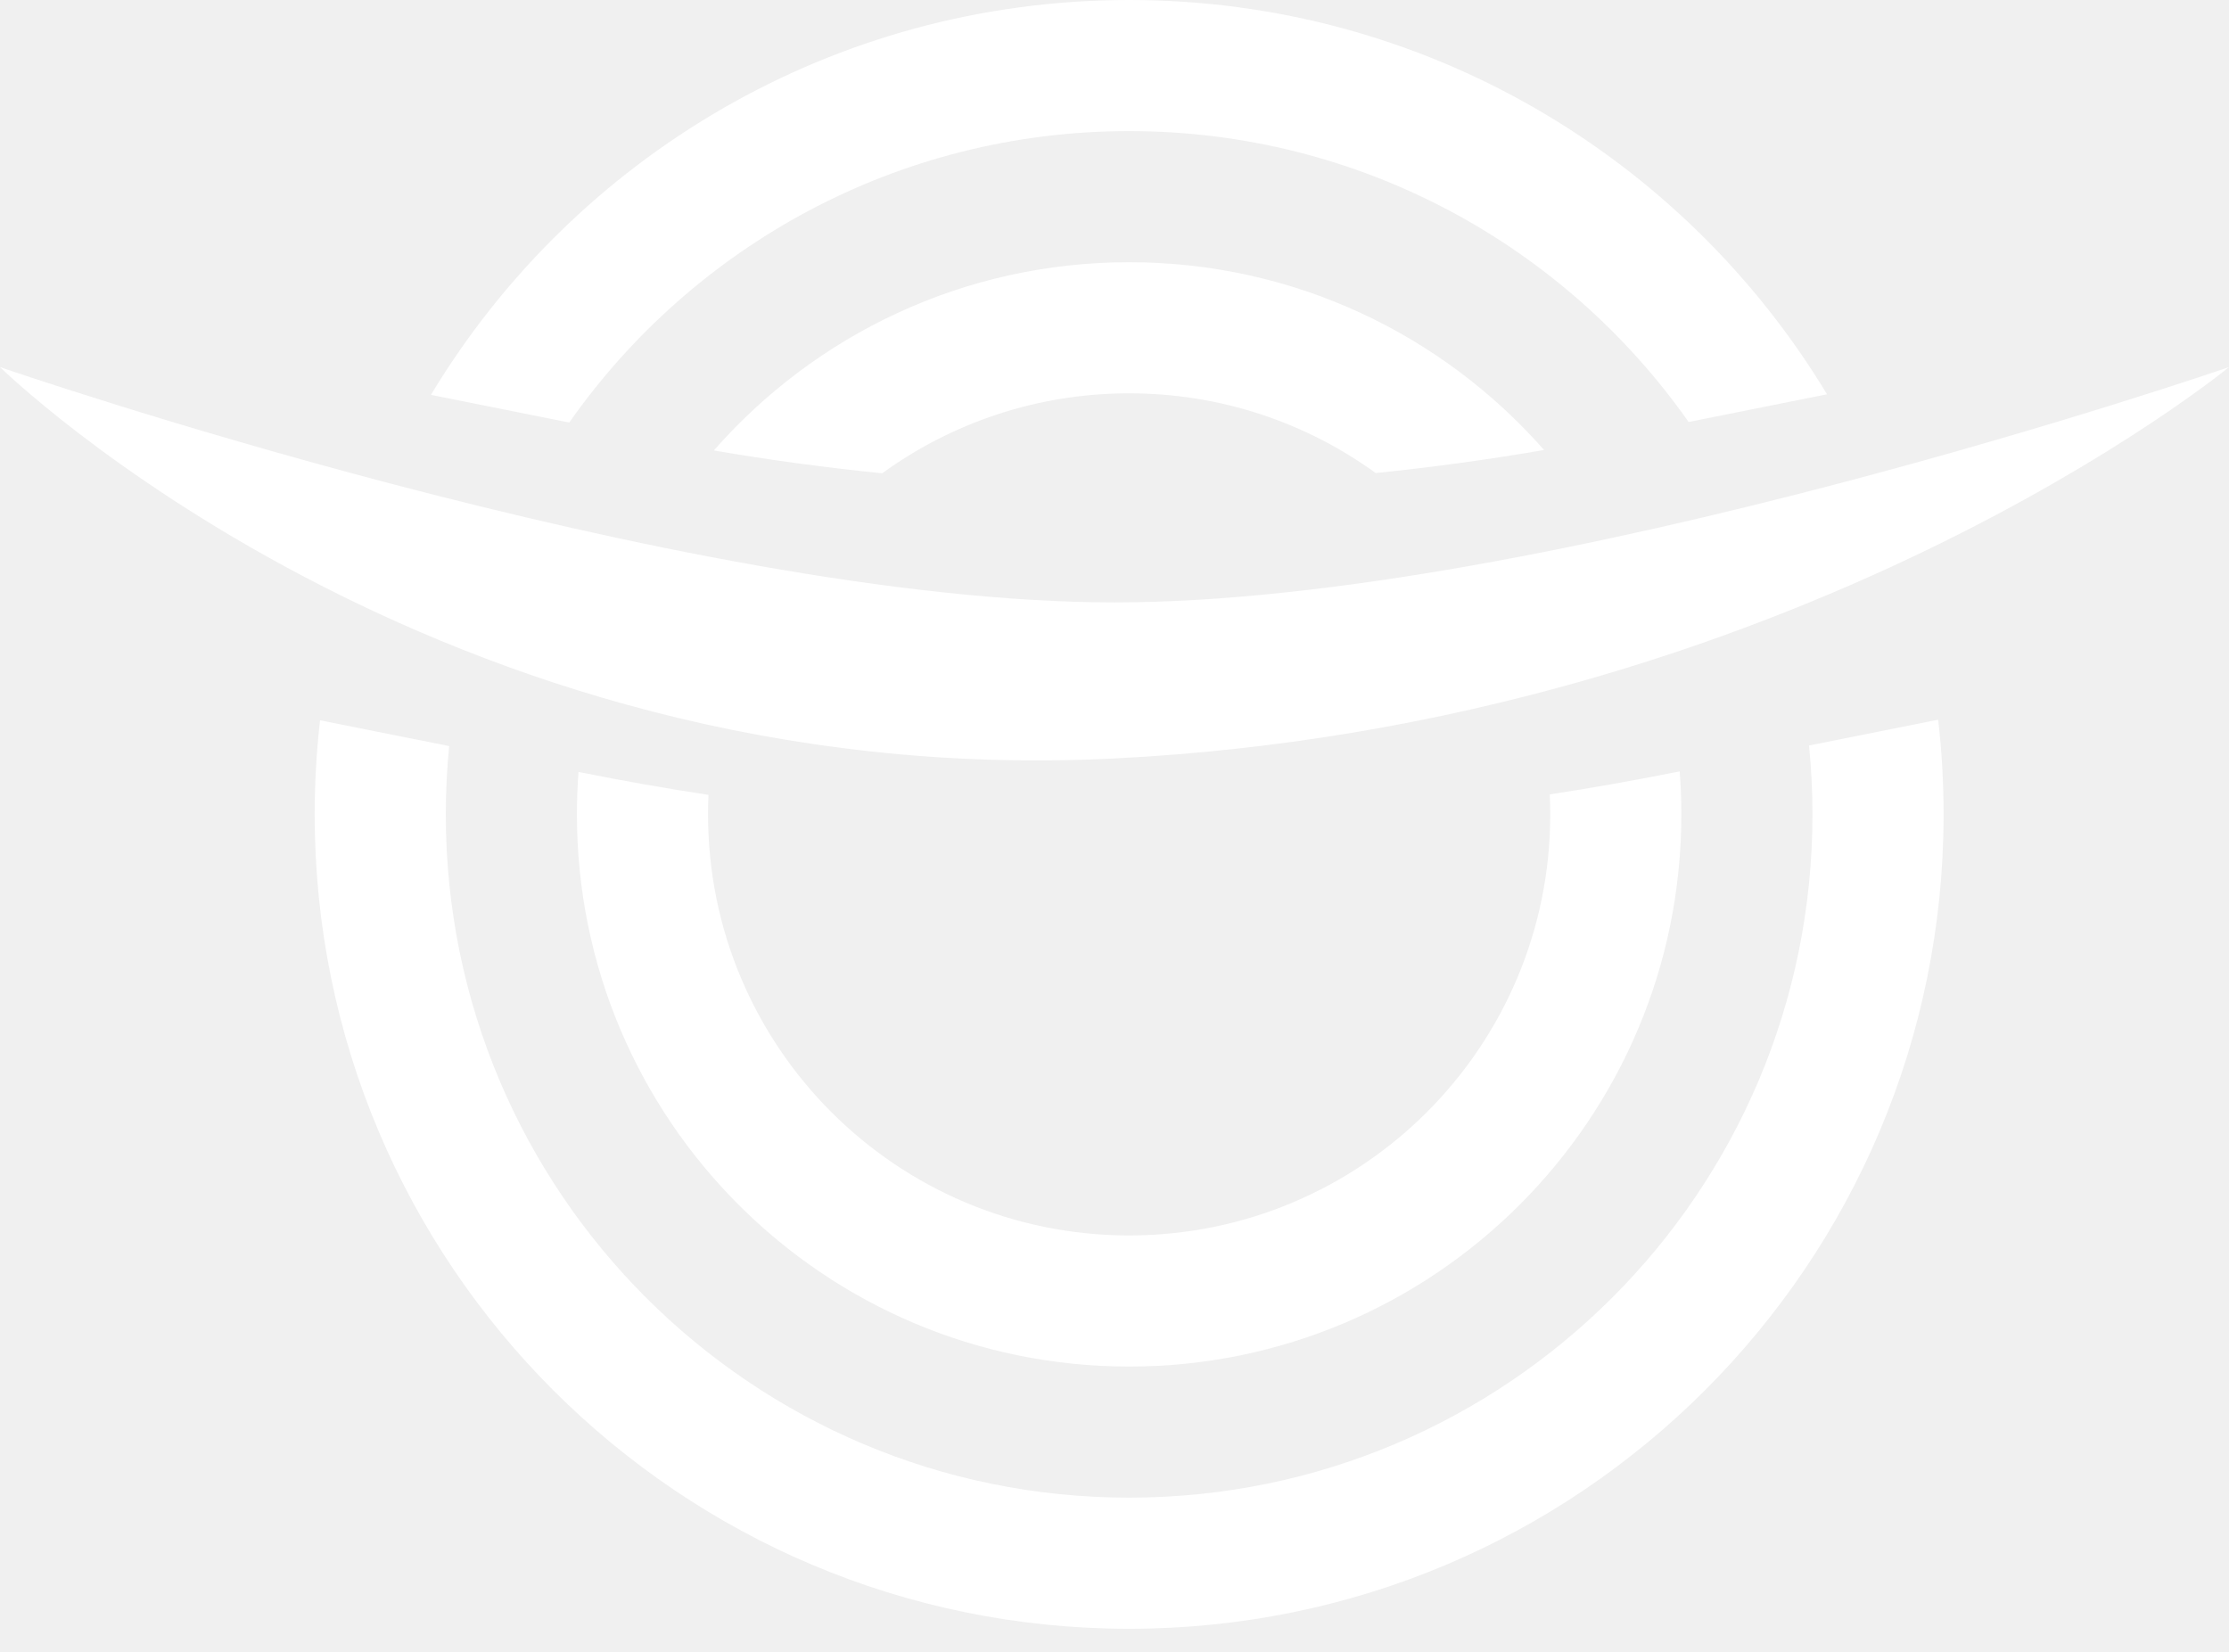
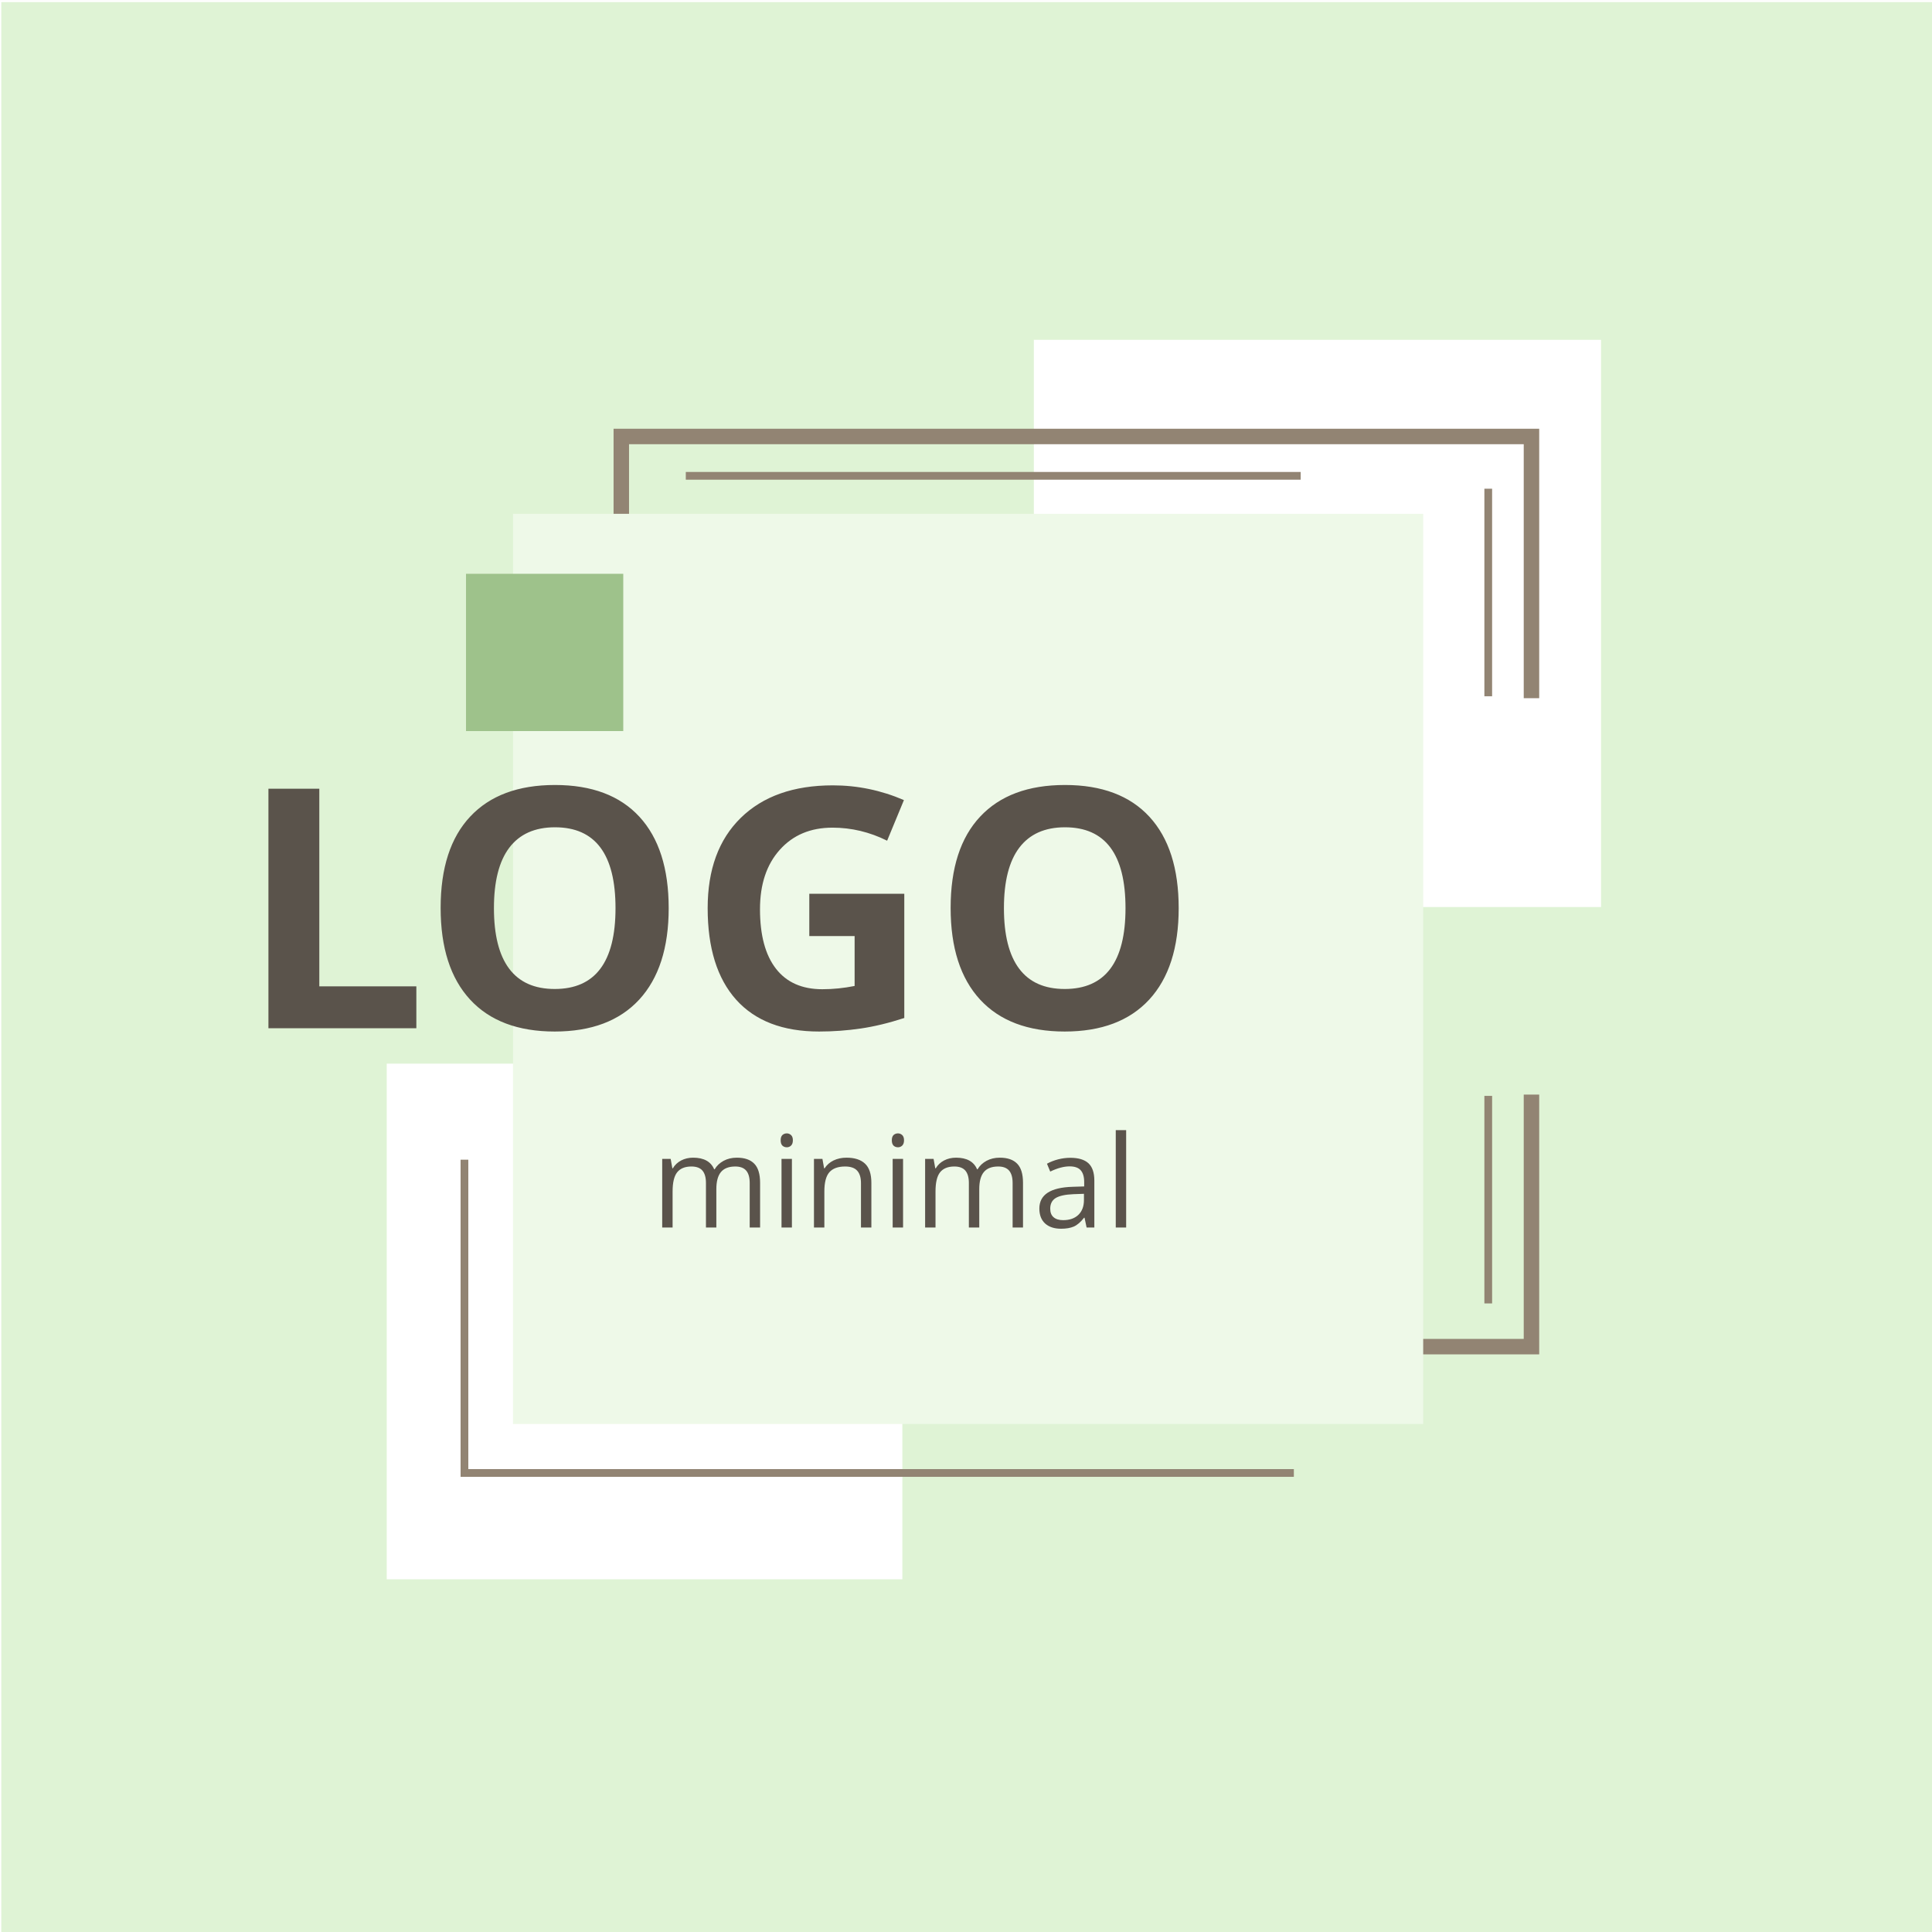
- <svg xmlns="http://www.w3.org/2000/svg" width="85" height="63" viewBox="0 0 85 63" fill="none">
-   <path fill-rule="evenodd" clip-rule="evenodd" d="M27.017 30.314C27.006 30.56 27 30.808 27 31.058C27 39.927 34.189 47.116 43.058 47.116C51.927 47.116 59.116 39.927 59.116 31.058C59.116 30.803 59.11 30.549 59.098 30.296C60.699 30.051 62.295 29.77 63.886 29.451L64.053 29.418C64.095 29.959 64.116 30.506 64.116 31.058C64.116 42.688 54.688 52.116 43.058 52.116C31.428 52.116 22 42.688 22 31.058C22 30.514 22.021 29.975 22.061 29.441L22.114 29.451C23.743 29.777 25.378 30.065 27.017 30.314ZM52.461 18.04C49.818 16.127 46.57 15 43.058 15C39.54 15 36.286 16.131 33.641 18.05C31.494 17.834 29.353 17.544 27.221 17.179C31.081 12.778 36.745 10 43.058 10C49.363 10 55.021 12.771 58.88 17.161C56.749 17.529 54.608 17.821 52.461 18.04ZM68.985 28.432C69.072 29.295 69.116 30.172 69.116 31.058C69.116 45.45 57.45 57.116 43.058 57.116C28.667 57.116 17 45.45 17 31.058C17 30.179 17.044 29.311 17.128 28.454L12.205 27.47C12.07 28.647 12 29.844 12 31.058C12 48.211 25.905 62.116 43.058 62.116C60.211 62.116 74.116 48.211 74.116 31.058C74.116 29.837 74.046 28.632 73.909 27.447L68.985 28.432ZM69.671 15.037L64.393 16.093C59.678 9.384 51.88 5 43.058 5C34.227 5 26.422 9.393 21.709 16.113L16.433 15.058C21.867 6.035 31.758 0 43.058 0C54.35 0 64.234 6.026 69.671 15.037Z" fill="white" />
-   <mask id="path-2-inside-1" fill="white">
-     <path d="M42.5 28.925C16.546 30.231 0 14 0 14C0 14 26 22.974 42.5 22.974C59 22.974 85 14 85 14C85 14 68.454 27.619 42.5 28.925Z" />
-   </mask>
-   <path d="M0 14L5.873 -3.015L-12.605 26.849L0 14ZM42.5 28.925L41.595 10.948L42.5 28.925ZM85 14L96.439 27.898L79.127 -3.015L85 14ZM0 14C-12.605 26.849 -12.6 26.855 -12.595 26.86C-12.593 26.862 -12.587 26.867 -12.584 26.871C-12.576 26.878 -12.569 26.885 -12.56 26.893C-12.544 26.909 -12.527 26.925 -12.509 26.943C-12.473 26.978 -12.432 27.017 -12.387 27.061C-12.297 27.147 -12.189 27.248 -12.064 27.365C-11.814 27.597 -11.495 27.887 -11.107 28.227C-10.333 28.906 -9.282 29.787 -7.966 30.797C-5.346 32.807 -1.615 35.375 3.117 37.872C12.559 42.854 26.401 47.758 43.405 46.903L41.595 10.948C32.645 11.398 25.237 8.839 19.917 6.033C17.268 4.635 15.241 3.227 13.948 2.235C13.307 1.743 12.863 1.366 12.631 1.162C12.515 1.061 12.454 1.004 12.448 0.999C12.446 0.997 12.458 1.008 12.484 1.033C12.497 1.045 12.513 1.061 12.533 1.081C12.544 1.09 12.555 1.101 12.566 1.113C12.572 1.119 12.579 1.125 12.585 1.131C12.588 1.134 12.593 1.139 12.595 1.141C12.6 1.145 12.605 1.15 0 14ZM43.405 46.903C59.328 46.101 72.316 41.53 81.317 37.178C85.834 34.995 89.418 32.833 91.955 31.151C93.227 30.308 94.245 29.579 94.995 29.02C95.37 28.741 95.679 28.503 95.92 28.314C96.041 28.219 96.144 28.137 96.231 28.067C96.274 28.032 96.313 28 96.348 27.972C96.365 27.958 96.382 27.945 96.397 27.932C96.404 27.926 96.412 27.92 96.419 27.914C96.422 27.911 96.428 27.907 96.429 27.906C96.434 27.902 96.439 27.898 85 14C73.561 0.102 73.566 0.099 73.57 0.095C73.572 0.093 73.576 0.089 73.579 0.087C73.586 0.082 73.591 0.077 73.597 0.073C73.608 0.063 73.618 0.055 73.628 0.047C73.647 0.032 73.661 0.02 73.673 0.011C73.695 -0.007 73.703 -0.013 73.696 -0.007C73.682 0.004 73.61 0.06 73.482 0.155C73.226 0.346 72.748 0.692 72.063 1.146C70.687 2.058 68.513 3.383 65.648 4.767C59.889 7.552 51.627 10.443 41.595 10.948L43.405 46.903ZM85 14C79.127 -3.015 79.129 -3.016 79.13 -3.016C79.131 -3.016 79.132 -3.017 79.133 -3.017C79.134 -3.017 79.135 -3.018 79.136 -3.018C79.137 -3.018 79.137 -3.018 79.135 -3.018C79.131 -3.016 79.121 -3.013 79.106 -3.008C79.074 -2.997 79.019 -2.978 78.94 -2.952C78.784 -2.899 78.537 -2.816 78.207 -2.707C77.547 -2.489 76.561 -2.169 75.317 -1.78C72.818 -1 69.327 0.039 65.375 1.075C57.005 3.268 48.283 4.974 42.5 4.974V40.974C53.217 40.974 65.745 38.193 74.5 35.899C79.111 34.691 83.151 33.487 86.043 32.585C87.494 32.132 88.668 31.751 89.494 31.478C89.908 31.341 90.235 31.232 90.468 31.153C90.584 31.114 90.677 31.082 90.744 31.059C90.778 31.047 90.806 31.038 90.828 31.031C90.838 31.027 90.847 31.024 90.855 31.021C90.859 31.02 90.862 31.019 90.865 31.018C90.867 31.017 90.868 31.017 90.869 31.016C90.871 31.016 90.873 31.015 85 14ZM42.5 4.974C36.717 4.974 27.995 3.268 19.625 1.075C15.673 0.039 12.182 -1 9.684 -1.78C8.439 -2.169 7.453 -2.489 6.793 -2.707C6.463 -2.816 6.216 -2.899 6.06 -2.952C5.981 -2.978 5.926 -2.997 5.895 -3.008C5.879 -3.013 5.869 -3.016 5.865 -3.018C5.863 -3.018 5.863 -3.018 5.864 -3.018C5.865 -3.018 5.866 -3.017 5.867 -3.017C5.868 -3.017 5.869 -3.016 5.87 -3.016C5.871 -3.016 5.873 -3.015 0 14C-5.873 31.015 -5.871 31.016 -5.869 31.016C-5.868 31.017 -5.866 31.017 -5.865 31.018C-5.862 31.019 -5.859 31.02 -5.855 31.021C-5.847 31.024 -5.838 31.027 -5.827 31.031C-5.806 31.038 -5.778 31.047 -5.744 31.059C-5.676 31.082 -5.584 31.114 -5.468 31.153C-5.235 31.232 -4.908 31.341 -4.494 31.478C-3.668 31.751 -2.494 32.132 -1.043 32.585C1.849 33.487 5.889 34.691 10.5 35.899C19.255 38.193 31.783 40.974 42.5 40.974V4.974Z" fill="white" mask="url(#path-2-inside-1)" />
+ <svg xmlns="http://www.w3.org/2000/svg" version="1.1" id="svg2" width="666.893" height="667" viewBox="0 0 333 333">
+   <defs id="defs6" />
+   <g id="g8" transform="matrix(1.333333,0,0,-1.333333,0,667)">
+     <g id="g10" transform="scale(0.1)">
+       <path d="m 0,2.5 h 5000 v 5000 H 0 Z" style="fill:#ffffff;fill-opacity:1;fill-rule:nonzero;stroke:none" id="path12" />
+       <path d="M 2501.67,2500 H 1.668 V 5000 H 2501.67 V 2500" style="fill:#dff3d5;fill-opacity:1;fill-rule:nonzero;stroke:none" id="path14" />
+       <path d="m 5001.67,2500 h -2500 v 2500 h 2500 V 2500" style="fill:#fde4ee;fill-opacity:1;fill-rule:nonzero;stroke:none" id="path16" />
+       <path d="M 2501.67,0 H 1.668 V 2500 H 2501.67 V 0" style="fill:#fef5d2;fill-opacity:1;fill-rule:nonzero;stroke:none" id="path18" />
+       <path d="m 2501.67,0 h 2500 v 2500 h -2500 z" style="fill:#d9f2e6;fill-opacity:1;fill-rule:nonzero;stroke:none" id="path20" />
+       <path d="M 1336.67,4563.34 H 2070 V 3830 h -733.33 v 733.34" style="fill:#ffffff;fill-opacity:1;fill-rule:nonzero;stroke:none" id="path22" />
+       <path d="M 500.004,3627.5 H 1166.67 V 2960.83 H 500.004 v 666.67" style="fill:#ffffff;fill-opacity:1;fill-rule:nonzero;stroke:none" id="path24" />
+       <path d="m 1990.05,4100 v 348.38 H 793.289 V 3251.62 H 1990.05 v 335.88 h -20 V 3271.62 H 813.289 V 4428.38 H 1970.05 V 4100 h 20" style="fill:#928473;fill-opacity:1;fill-rule:nonzero;stroke:none" id="path26" />
+       <path d="M 595.496,3503.33 V 3093.29 H 1672.84 v 10 H 605.496 v 400.04 h -10" style="fill:#928473;fill-opacity:1;fill-rule:nonzero;stroke:none" id="path28" />
+       <path d="M 1840.05,4338.38 H 663.289 V 3161.62 H 1840.05 v 1176.76" style="fill:#eef9e8;fill-opacity:1;fill-rule:nonzero;stroke:none" id="path30" />
+       <path d="M 805.832,4260.84 H 602.504 V 4057.5 h 203.328 v 203.34" style="fill:#9ec28b;fill-opacity:1;fill-rule:nonzero;stroke:none" id="path32" />
+       <g id="g34" transform="scale(10)">
+         <text xml:space="preserve" transform="matrix(1,0,0,-1,30.8148,367.325)" style="font-variant:normal;font-weight:bold;font-size:43.381px;font-family:OpenSans;-inkscape-font-specification:OpenSans-Bold;writing-mode:lr-tb;fill:#5a534b;fill-opacity:1;fill-rule:nonzero;stroke:none" id="text38">
+           <tspan x="0 46.198 102.416 155.519" y="0" id="tspan36">LOGO</tspan>
+         </text>
+         <text xml:space="preserve" transform="matrix(1,0,0,-1,84.1953,341.5621)" style="font-variant:normal;font-weight:normal;font-size:16.584px;font-family:OpenSans;-inkscape-font-specification:OpenSans;writing-mode:lr-tb;fill:#5a534b;fill-opacity:1;fill-rule:nonzero;stroke:none" id="text42">
+           <tspan x="0 18.743 26.254 39.75 47.261 66.004 78.544" y="0" id="tspan40">minimal</tspan>
+         </text>
+       </g>
+       <path d="m 886.668,4382.5 h 795.004 v 10 H 886.668 Z" style="fill:#928473;fill-opacity:1;fill-rule:nonzero;stroke:none" id="path44" />
+       <path d="m 1919.17,3317.5 h 10 v 268.332 h -10 z" style="fill:#928473;fill-opacity:1;fill-rule:nonzero;stroke:none" id="path46" />
+       <path d="m 1919.17,4102.5 h 10 v 268.336 h -10 z" style="fill:#928473;fill-opacity:1;fill-rule:nonzero;stroke:none" id="path48" />
+       <path d="m 2025.72,875 -5,8.66 L 1376.2,511.551 736.68,880.77 v 738.46 l 639.52,369.22 639.52,-369.22 V 875 h 10 l -5,8.66 5,-8.66 h 10 v 755.77 L 1376.2,2011.55 716.68,1630.77 V 869.23 L 1376.2,488.449 2035.72,869.23 V 875 h -10" style="fill:#928473;fill-opacity:1;fill-rule:nonzero;stroke:none" id="path50" />
+       <path d="M 758.824,1190 V 630 L 1243.8,350 1728.78,630 v 560 L 1243.8,1470 758.824,1190" style="fill:#f3d59e;fill-opacity:1;fill-rule:nonzero;stroke:none" id="path52" />
+       <path d="M 597.613,1625 V 875 l 649.527,-375 649.51,375 v 750 l -649.51,375 -649.527,-375" style="fill:#ffffff;fill-opacity:1;fill-rule:nonzero;stroke:none" id="path54" />
+       <g id="g56" transform="scale(10)">
+         <text xml:space="preserve" transform="matrix(1,0,0,-1,85.4758,134.992)" style="font-variant:normal;font-weight:bold;font-size:43.381px;font-family:OpenSans;-inkscape-font-specification:OpenSans-Bold;writing-mode:lr-tb;fill:#5a534b;fill-opacity:1;fill-rule:nonzero;stroke:none" id="text62">
+           <tspan x="0 46.198" y="0" id="tspan58">LO</tspan>
+           <tspan x="-3.453 49.651" y="52.057" id="tspan60">GO</tspan>
+         </text>
+         <text xml:space="preserve" transform="matrix(0.866146,-0.499792,-0.499792,-0.866146,137.527,206.452)" style="font-variant:normal;font-weight:normal;font-size:16.584px;font-family:OpenSans;-inkscape-font-specification:OpenSans;writing-mode:lr-tb;fill:#5a534b;fill-opacity:1;fill-rule:nonzero;stroke:none" id="text68">
+           <tspan x="0 18.743 26.254 39.749 47.26 66.004" y="0" id="tspan64">minima</tspan>
+           <tspan x="78.543" y="-0.001" id="tspan66">l</tspan>
+         </text>
+       </g>
+       <path d="M 450.992,1317.5 V 1189.17 L 562.137,1125 673.273,1189.17 V 1317.5 L 562.137,1381.67 450.992,1317.5" style="fill:#f8b273;fill-opacity:1;fill-rule:nonzero;stroke:none" id="path70" />
+       <path d="m 554.168,730 h 10 v 365 h -10 z" style="fill:#928473;fill-opacity:1;fill-rule:nonzero;stroke:none" id="path72" />
+       <path d="m 1960.83,1233.33 h 10 v 365 h -10 z" style="fill:#928473;fill-opacity:1;fill-rule:nonzero;stroke:none" id="path74" />
+       <path d="m 4362.14,858.391 c -220.82,0 -399.83,175.329 -399.83,391.609 0,216.28 179.01,391.61 399.83,391.61 220.82,0 399.82,-175.33 399.82,-391.61 0,-216.28 -179,-391.609 -399.82,-391.609" style="fill:#b9e7d3;fill-opacity:1;fill-rule:nonzero;stroke:none" id="path76" />
+       <path d="m 3171.2,858.391 c -220.82,0 -399.83,175.329 -399.83,391.609 0,216.28 179.01,391.61 399.83,391.61 220.82,0 399.82,-175.33 399.82,-391.61 0,-216.28 -179,-391.609 -399.82,-391.609" style="fill:#b9e7d3;fill-opacity:1;fill-rule:nonzero;stroke:none" id="path78" />
+       <path d="M 4530.43,1079.24 C 4453.37,792.059 4186.33,579.98 3868.59,580 c -189.04,0 -360.08,75.031 -483.91,196.309 -123.82,121.3 -200.33,288.701 -200.34,473.691 0.01,184.99 76.52,352.39 200.34,473.69 123.83,121.28 294.87,196.31 483.91,196.31 283.54,0.01 526.7,-168.85 630.52,-409.28 l 18.36,7.93 c -106.96,247.7 -357.27,421.34 -648.88,421.35 -194.38,0 -370.47,-77.19 -497.91,-202.02 -127.44,-124.81 -206.34,-297.41 -206.34,-487.98 0,-190.57 78.9,-363.168 206.34,-487.98 C 3498.12,637.191 3674.21,560 3868.59,560 c 326.79,0.02 601.71,218.059 681.15,514.06 l -19.31,5.18" style="fill:#928473;fill-opacity:1;fill-rule:nonzero;stroke:none" id="path80" />
+       <path d="m 4444.83,1250 c 0,-375.559 -310.83,-680 -694.26,-680 -383.42,0 -694.25,304.441 -694.25,680 0,375.56 310.83,680 694.25,680 383.43,0 694.26,-304.44 694.26,-680" style="fill:#ffffff;fill-opacity:1;fill-rule:nonzero;stroke:none" id="path82" />
+       <path d="m 3556.82,1823.33 c 0,-69.95 -57.9,-126.66 -129.32,-126.66 -71.42,0 -129.32,56.71 -129.32,126.66 0,69.96 57.9,126.67 129.32,126.67 71.42,0 129.32,-56.71 129.32,-126.67" style="fill:#74cfaa;fill-opacity:1;fill-rule:nonzero;stroke:none" id="path84" />
+       <g id="g86" transform="scale(10)">
+         <text xml:space="preserve" transform="matrix(1,0,0,-1,283.815,114.325)" style="font-variant:normal;font-weight:bold;font-size:43.381px;font-family:OpenSans;-inkscape-font-specification:OpenSans-Bold;writing-mode:lr-tb;fill:#5a534b;fill-opacity:1;fill-rule:nonzero;stroke:none" id="text90">
+           <tspan x="0 46.198 102.416 155.519" y="0" id="tspan88">LOGO</tspan>
+         </text>
+         <text xml:space="preserve" transform="matrix(1,0,0,-1,337.1951,88.5621)" style="font-variant:normal;font-weight:normal;font-size:16.584px;font-family:OpenSans;-inkscape-font-specification:OpenSans;writing-mode:lr-tb;fill:#5a534b;fill-opacity:1;fill-rule:nonzero;stroke:none" id="text94">
+           <tspan x="0 18.743 26.254 39.75 47.261 66.004 78.544" y="0" id="tspan92">minimal</tspan>
+         </text>
+       </g>
+       <path d="m 3099.17,812.5 h 620 v 10 h -620 z" style="fill:#928473;fill-opacity:1;fill-rule:nonzero;stroke:none" id="path96" />
+       <path d="m 4044.15,4516.66 -438.69,-759.82 h 877.37 z" style="fill:#ffffff;fill-opacity:1;fill-rule:nonzero;stroke:none" id="path98" />
+       <path d="m 3218.64,4118.98 -438.68,-759.83 h 877.37 z" style="fill:#fbcfe4;fill-opacity:1;fill-rule:nonzero;stroke:none" id="path100" />
+       <path d="m 3890.49,4497.54 -8.66,5 -626.47,-1085.08 h 1270.27 l -635.14,1100.08 -8.66,-15 8.66,-5 -8.66,-5 609.16,-1055.08 H 3290 l 609.15,1055.08 -8.66,5 -8.66,-5 8.66,5" style="fill:#928473;fill-opacity:1;fill-rule:nonzero;stroke:none" id="path102" />
+       <path d="m 3016.57,2992.9 h 1459.47 v 10 H 3016.57 Z" style="fill:#928473;fill-opacity:1;fill-rule:nonzero;stroke:none" id="path104" />
+       <path d="M 3736.84,4493.91 2957.8,3144.57 h 1558.09 z" style="fill:#ffffff;fill-opacity:1;fill-rule:nonzero;stroke:none" id="path106" />
+       <g id="g108" transform="scale(10)">
+         <text xml:space="preserve" transform="matrix(1,0,0,-1,330.695,283.562)" style="font-variant:normal;font-weight:normal;font-size:16.584px;font-family:OpenSans;-inkscape-font-specification:OpenSans;writing-mode:lr-tb;fill:#5a534b;fill-opacity:1;fill-rule:nonzero;stroke:none" id="text112">
+           <tspan x="0 18.743 26.254 39.75 47.261 66.004 78.544" y="0" id="tspan110">minimal</tspan>
+         </text>
+         <text xml:space="preserve" transform="matrix(1,0,0,-1,333.4762,378.9921)" style="font-variant:normal;font-weight:bold;font-size:43.381px;font-family:OpenSans;-inkscape-font-specification:OpenSans-Bold;writing-mode:lr-tb;fill:#5a534b;fill-opacity:1;fill-rule:nonzero;stroke:none" id="text118">
+           <tspan x="0 46.198" y="0" id="tspan114">LO</tspan>
+           <tspan x="-3.453 49.65" y="52.057" id="tspan116">GO</tspan>
+         </text>
+       </g>
+       <path d="m 3583.94,4429.45 -132.9,-230.19 h 265.8 z" style="fill:#f689ca;fill-opacity:1;fill-rule:nonzero;stroke:none" id="path120" />
+       <path d="m 4235,3231.67 h 440 v 10 h -440 z" style="fill:#928473;fill-opacity:1;fill-rule:nonzero;stroke:none" id="path122" />
+       <path d="m 4015.22,4155.8 -132.14,228.89 -8.66,-5 132.14,-228.89" style="fill:#928473;fill-opacity:1;fill-rule:nonzero;stroke:none" id="path124" />
+     </g>
+   </g>
</svg>
